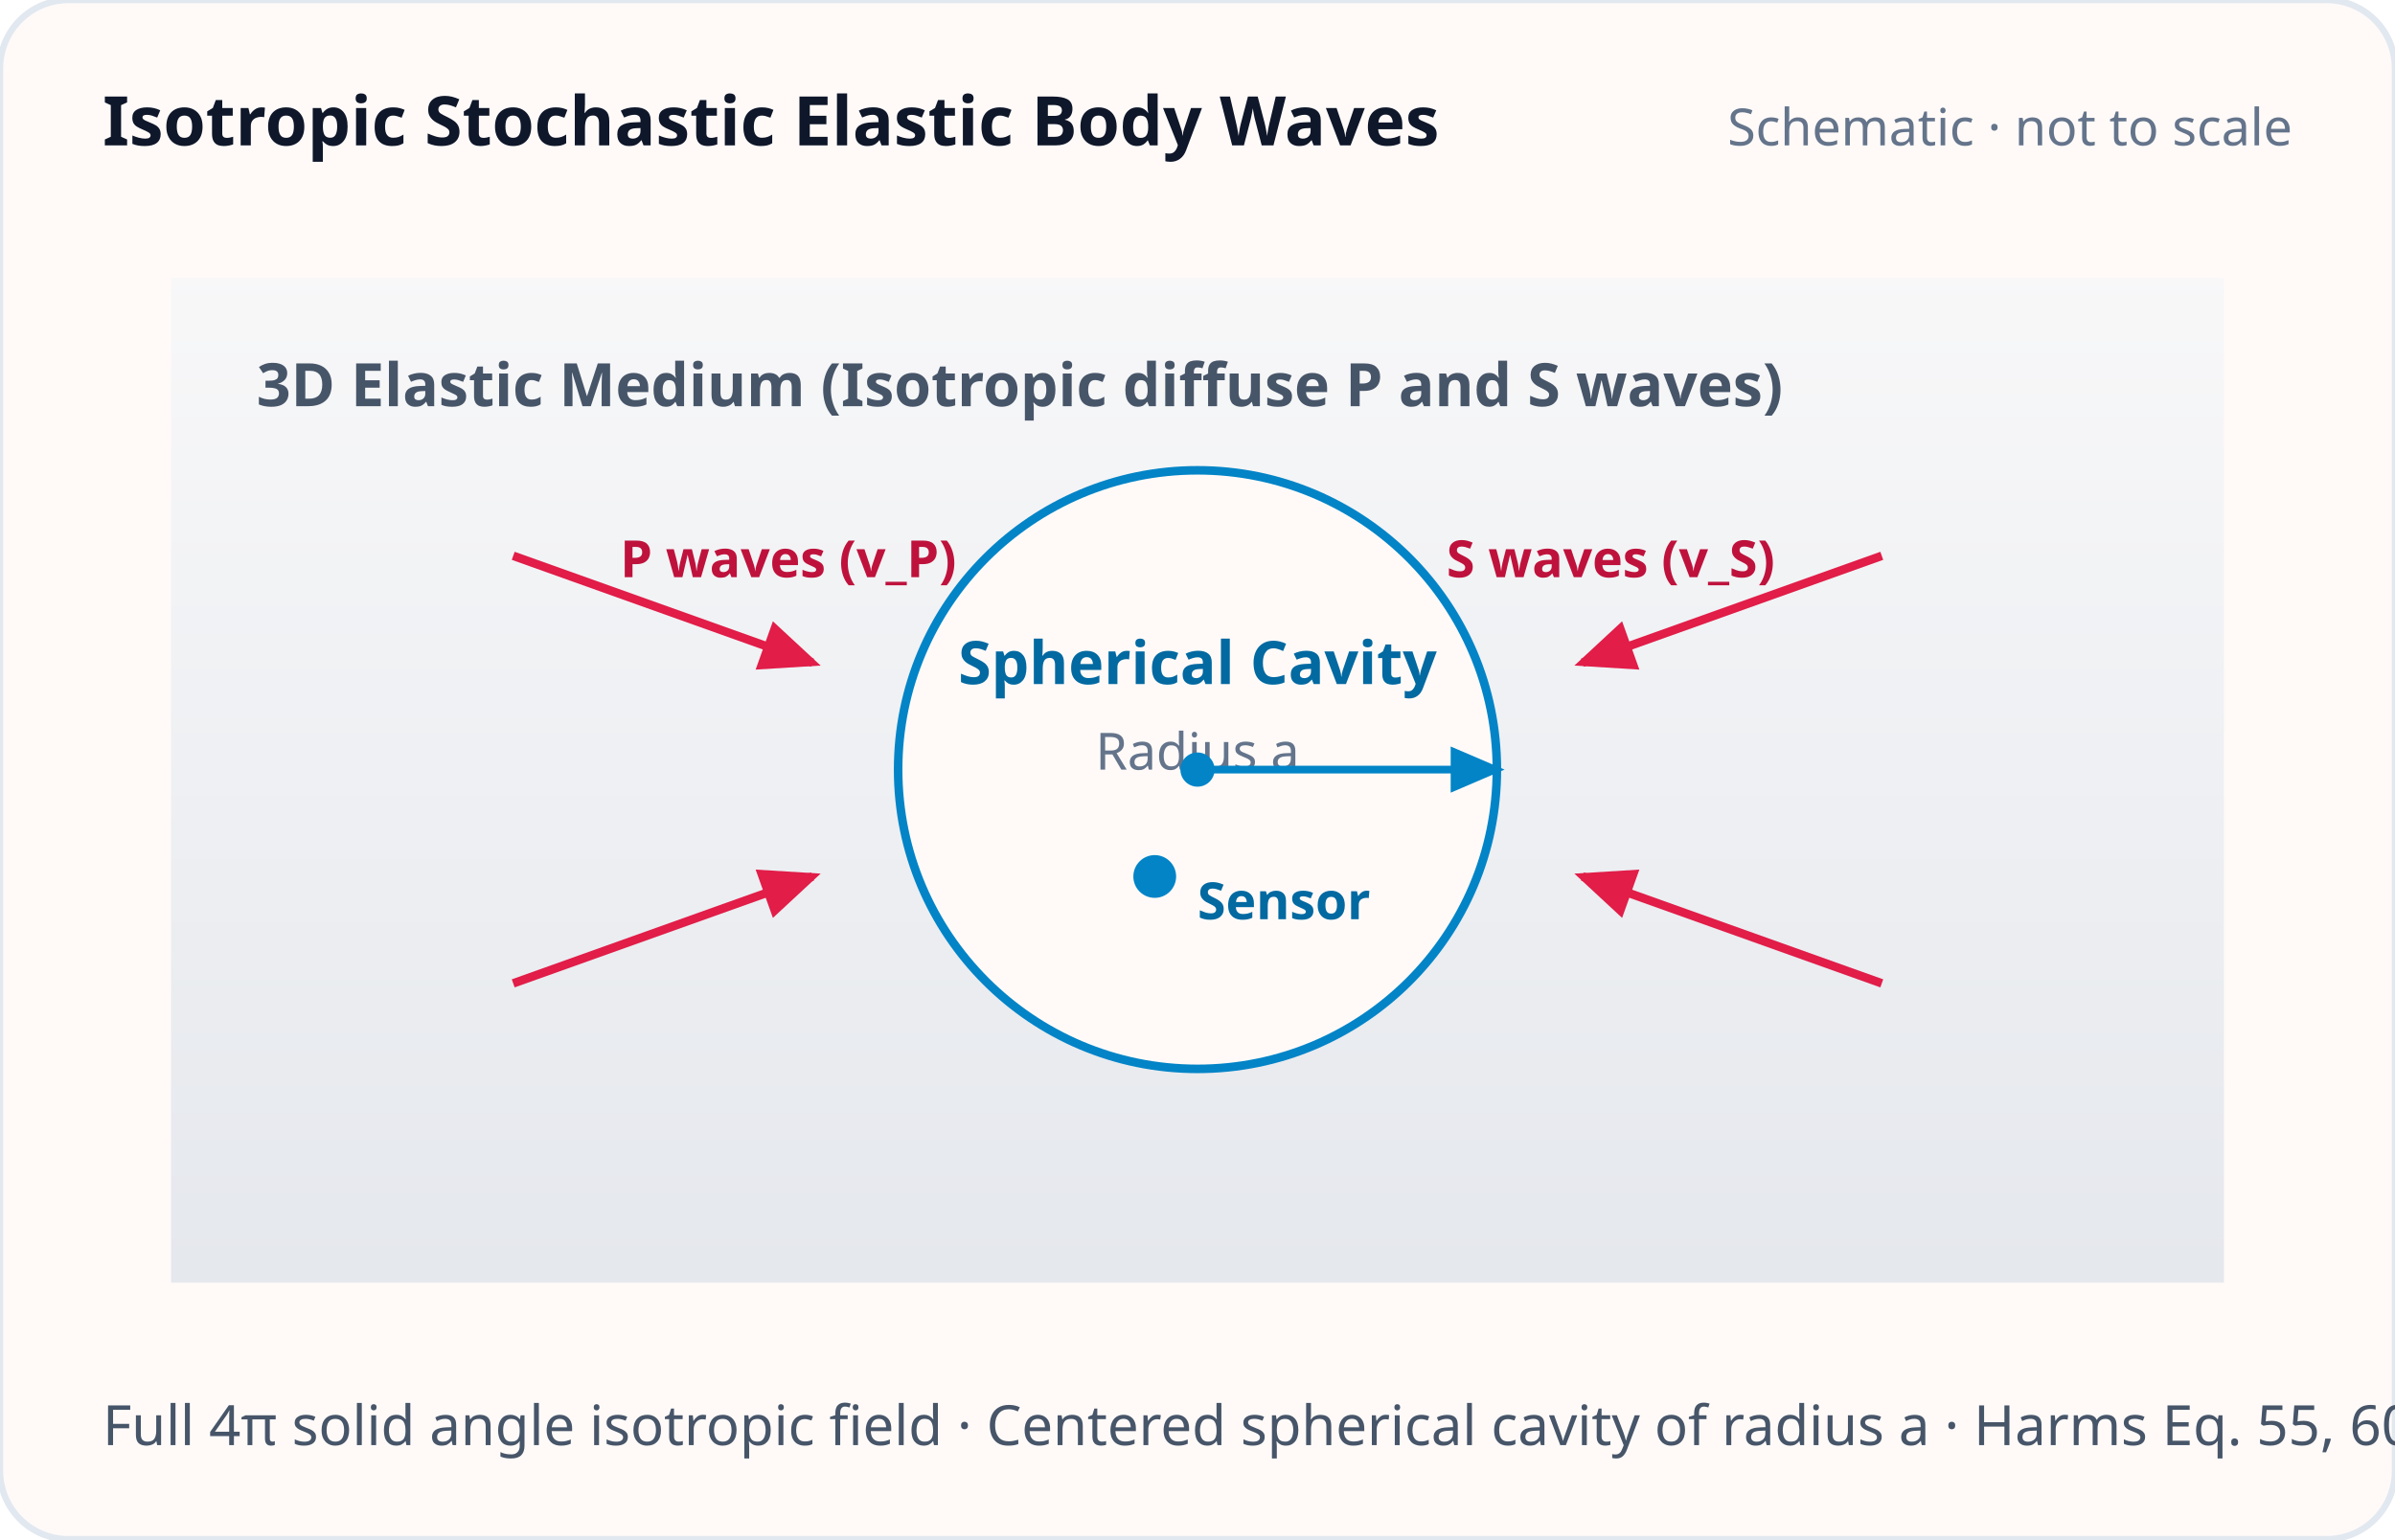
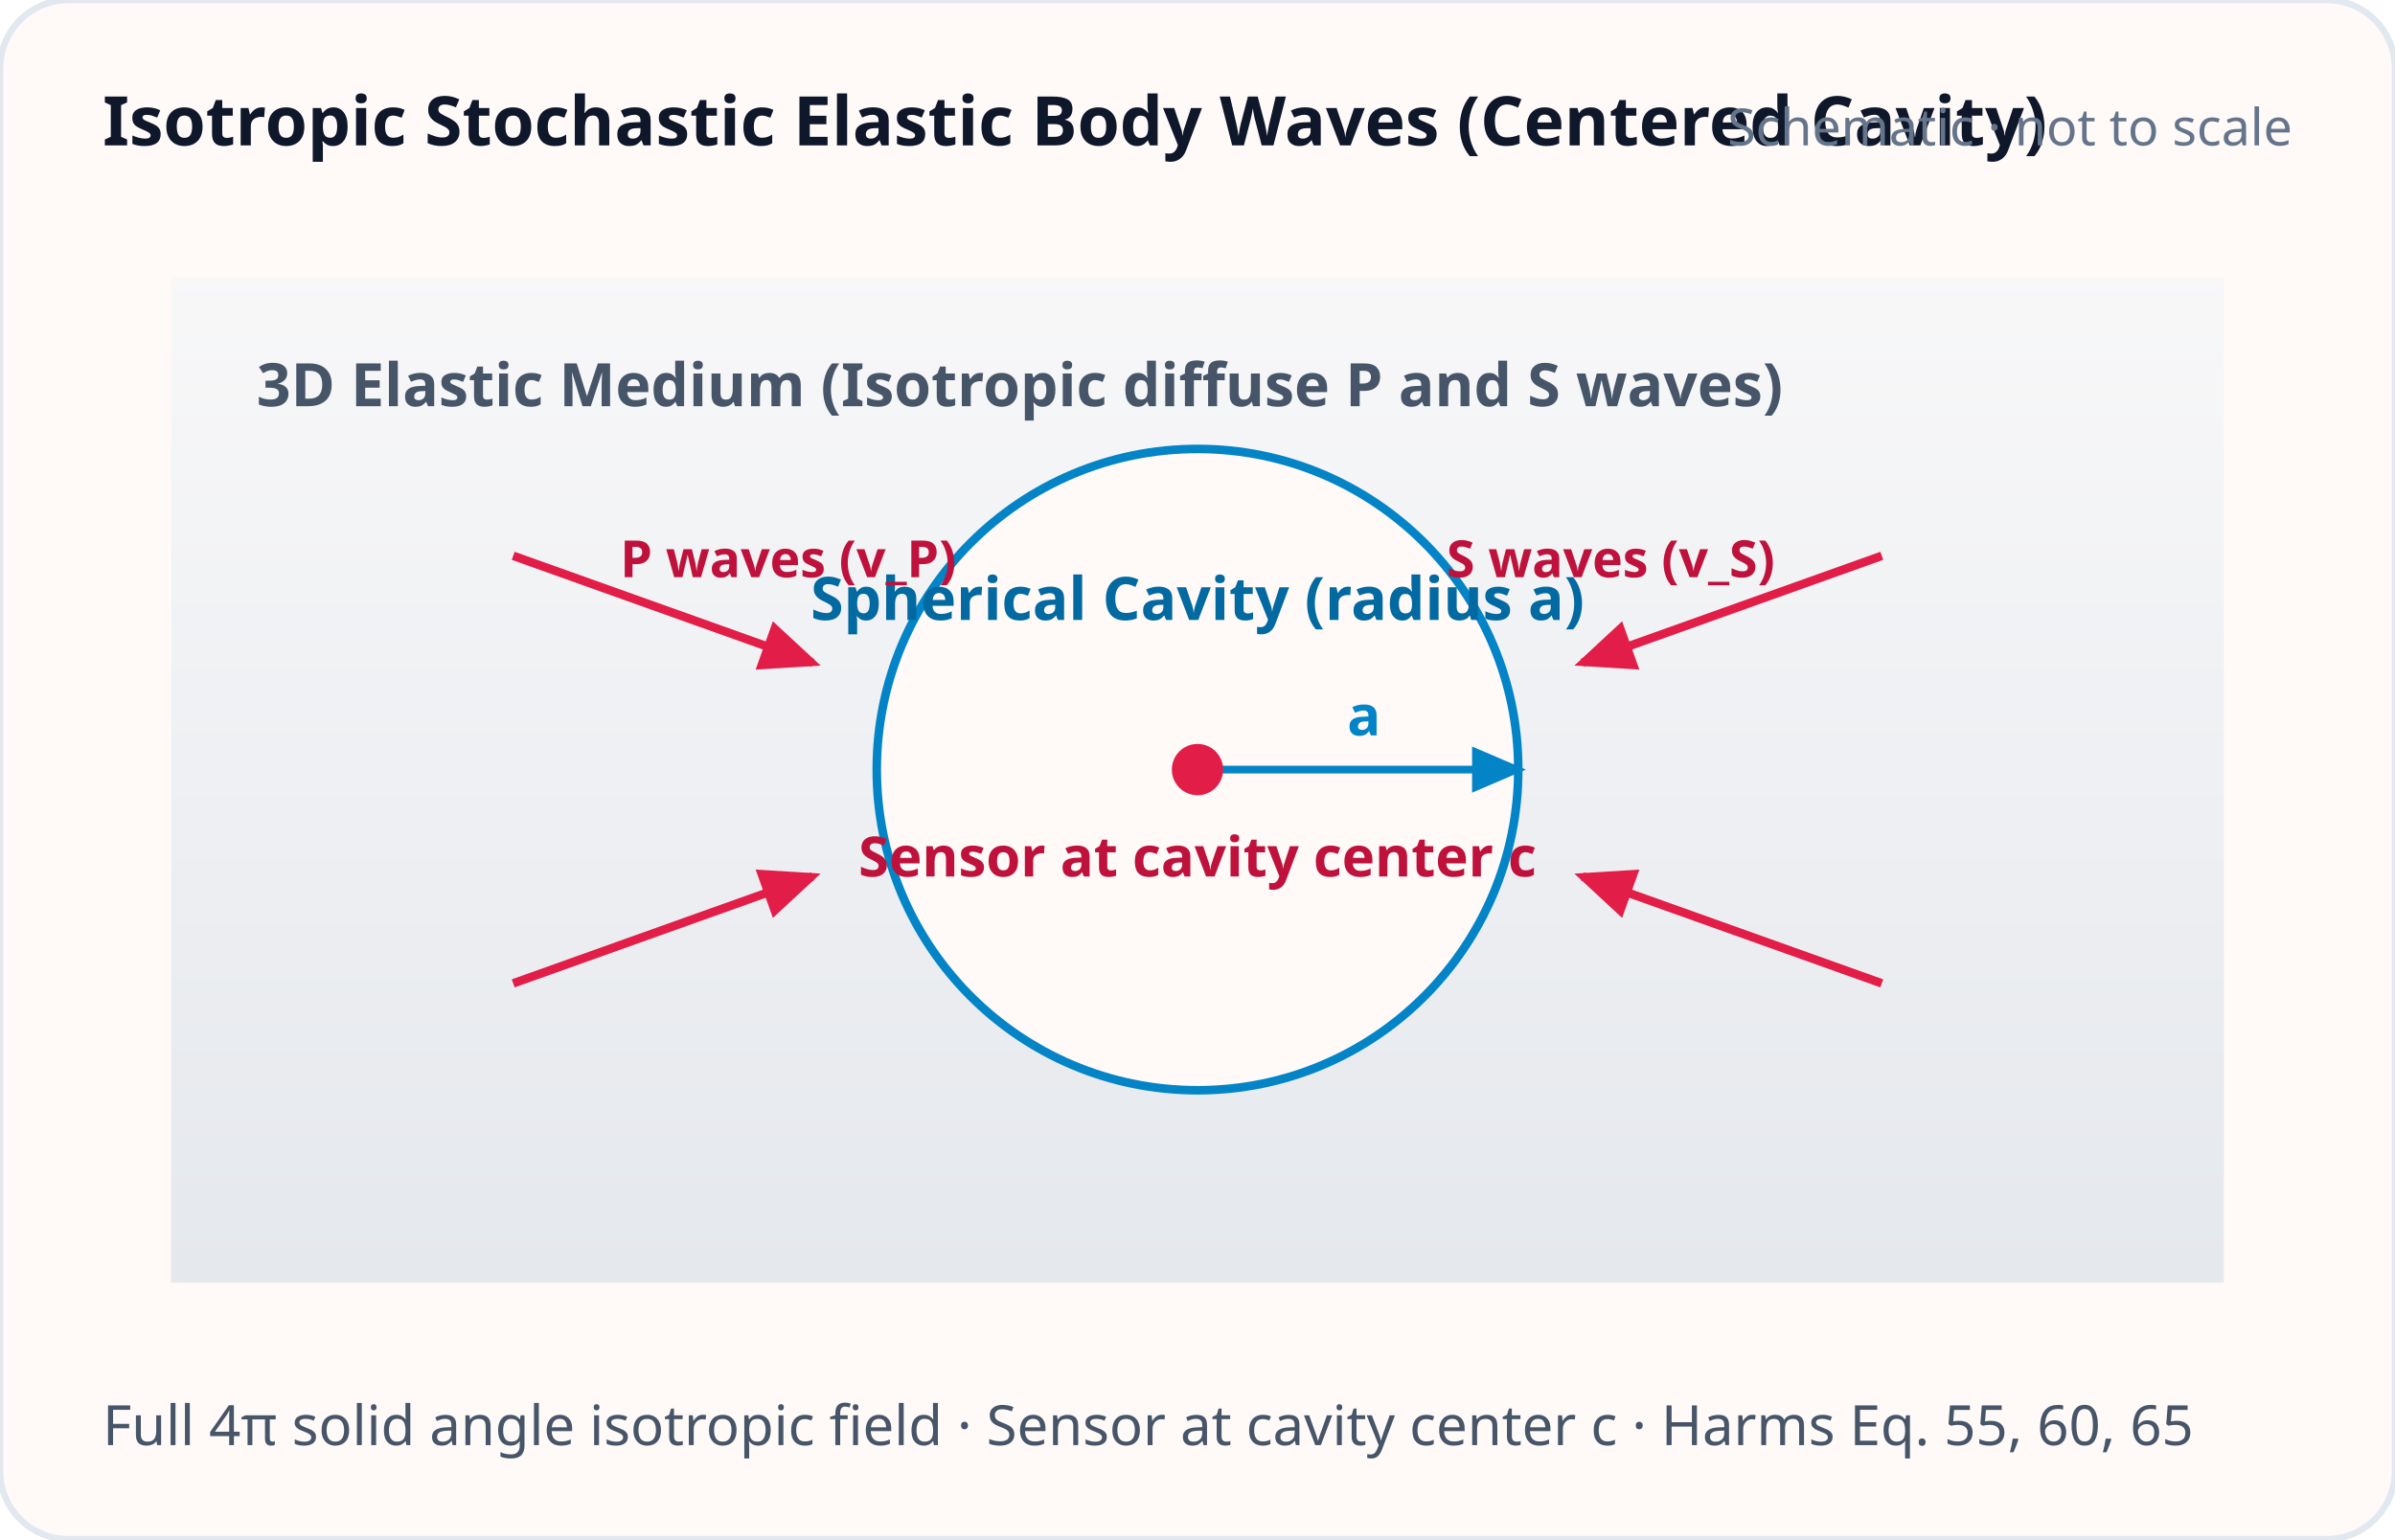
<svg xmlns="http://www.w3.org/2000/svg" viewBox="0 0 560 360" role="img" aria-labelledby="title desc">
  <defs>
    <marker id="arrow" markerWidth="8" markerHeight="8" refX="6" refY="4" orient="auto">
      <path d="M0,1 L7,4 L0,7 Z" fill="#334155" />
    </marker>
    <marker id="arrow-blue" markerWidth="8" markerHeight="8" refX="6" refY="4" orient="auto">
      <path d="M0,1 L7,4 L0,7 Z" fill="#0284c7" />
    </marker>
    <marker id="arrow-red" markerWidth="8" markerHeight="8" refX="6" refY="4" orient="auto">
      <path d="M0,1 L7,4 L0,7 Z" fill="#e11d48" />
    </marker>
    <marker id="arrow-amber" markerWidth="8" markerHeight="8" refX="6" refY="4" orient="auto">
      <path d="M0,1 L7,4 L0,7 Z" fill="#d97706" />
    </marker>
    <linearGradient id="grad-cuboid" x1="0" y1="0" x2="1" y2="1">
      <stop offset="0%" stop-color="#fee2e2" />
      <stop offset="100%" stop-color="#fca5a5" />
    </linearGradient>
    <linearGradient id="grad-water" x1="0" y1="0" x2="0" y2="1">
      <stop offset="0%" stop-color="#bae6fd" />
      <stop offset="100%" stop-color="#38bdf8" />
    </linearGradient>
    <linearGradient id="grad-sky" x1="0" y1="1" x2="0" y2="0">
      <stop offset="0%" stop-color="#f0f9ff" />
      <stop offset="100%" stop-color="#e0f2fe" />
    </linearGradient>
    <linearGradient id="grad-earth" x1="0" y1="0" x2="0" y2="1">
      <stop offset="0%" stop-color="#f1f5f9" />
      <stop offset="100%" stop-color="#cbd5e1" />
    </linearGradient>
  </defs>
  <rect width="560" height="360" rx="16" fill="#fffaf8" stroke="#e2e8f0" stroke-width="1.5" />
-   <text x="24" y="34" font-family="system-ui, sans-serif" font-size="16" font-weight="700" fill="#0f172a">Isotropic Stochastic Elastic Body Waves</text>
+   <text x="24" y="34" font-family="system-ui, sans-serif" font-size="16" font-weight="700" fill="#0f172a">Isotropic Stochastic Elastic Body Waves (Centered Cavity)</text>
  <text x="536" y="34" font-family="system-ui, sans-serif" font-size="12" fill="#64748b" text-anchor="end">Schematic · not to scale</text>
  <rect x="40" y="65" width="480" height="235" fill="url(#grad-earth)" opacity="0.5" />
  <text x="60" y="95" font-family="sans-serif" font-size="14" font-weight="700" fill="#475569">3D Elastic Medium (Isotropic diffuse P and S waves)</text>
-   <circle cx="280" cy="180" r="70" fill="#fffaf8" stroke="#0284c7" stroke-width="2" />
-   <text x="280" y="160" font-family="sans-serif" font-size="14" font-weight="700" fill="#0369a1" text-anchor="middle">Spherical Cavity</text>
-   <text x="280" y="180" font-family="sans-serif" font-size="12" fill="#64748b" text-anchor="middle">Radius a</text>
-   <line x1="280" y1="180" x2="350" y2="180" stroke="#0284c7" stroke-width="1.8" marker-end="url(#arrow-blue)" />
-   <circle cx="280" cy="180" r="4" fill="#0284c7" />
+   <circle cx="280" cy="180" r="75" fill="#fffaf8" stroke="#0284c7" stroke-width="2" />
+   <text x="280" y="145" font-family="sans-serif" font-size="14" font-weight="700" fill="#0369a1" text-anchor="middle">Spherical Cavity (radius a)</text>
+   <line x1="280" y1="180" x2="355" y2="180" stroke="#0284c7" stroke-width="1.8" marker-end="url(#arrow-blue)" />
+   <text x="315" y="172" font-family="sans-serif" font-size="13" font-weight="700" fill="#0284c7">a</text>
+   <circle cx="280" cy="180" r="6" fill="#e11d48" />
+   <text x="280" y="205" font-family="sans-serif" font-size="13" font-weight="700" fill="#be123c" text-anchor="middle">Sensor at cavity center c</text>
  <g stroke="#e11d48" stroke-width="2">
    <line x1="120" y1="130" x2="190" y2="155" marker-end="url(#arrow-red)" />
    <line x1="440" y1="130" x2="370" y2="155" marker-end="url(#arrow-red)" />
    <line x1="120" y1="230" x2="190" y2="205" marker-end="url(#arrow-red)" />
    <line x1="440" y1="230" x2="370" y2="205" marker-end="url(#arrow-red)" />
  </g>
  <text x="145" y="135" font-family="sans-serif" font-size="12" font-weight="700" fill="#be123c">P waves (v_P)</text>
  <text x="415" y="135" font-family="sans-serif" font-size="12" font-weight="700" fill="#be123c" text-anchor="end">S waves (v_S)</text>
-   <circle cx="270" cy="205" r="5" fill="#0284c7" />
-   <text x="280" y="215" font-family="sans-serif" font-size="12" font-weight="600" fill="#0369a1">Sensor</text>
-   <text x="24" y="338" font-family="system-ui, sans-serif" font-size="13" fill="#475569">Full 4π solid angle isotropic field · Centered spherical cavity of radius a · Harms Eq. 55, 60, 65</text>
+   <text x="24" y="338" font-family="system-ui, sans-serif" font-size="13" fill="#475569">Full 4π solid angle isotropic field · Sensor at cavity center c · Harms Eq. 55, 60, 65</text>
</svg>
